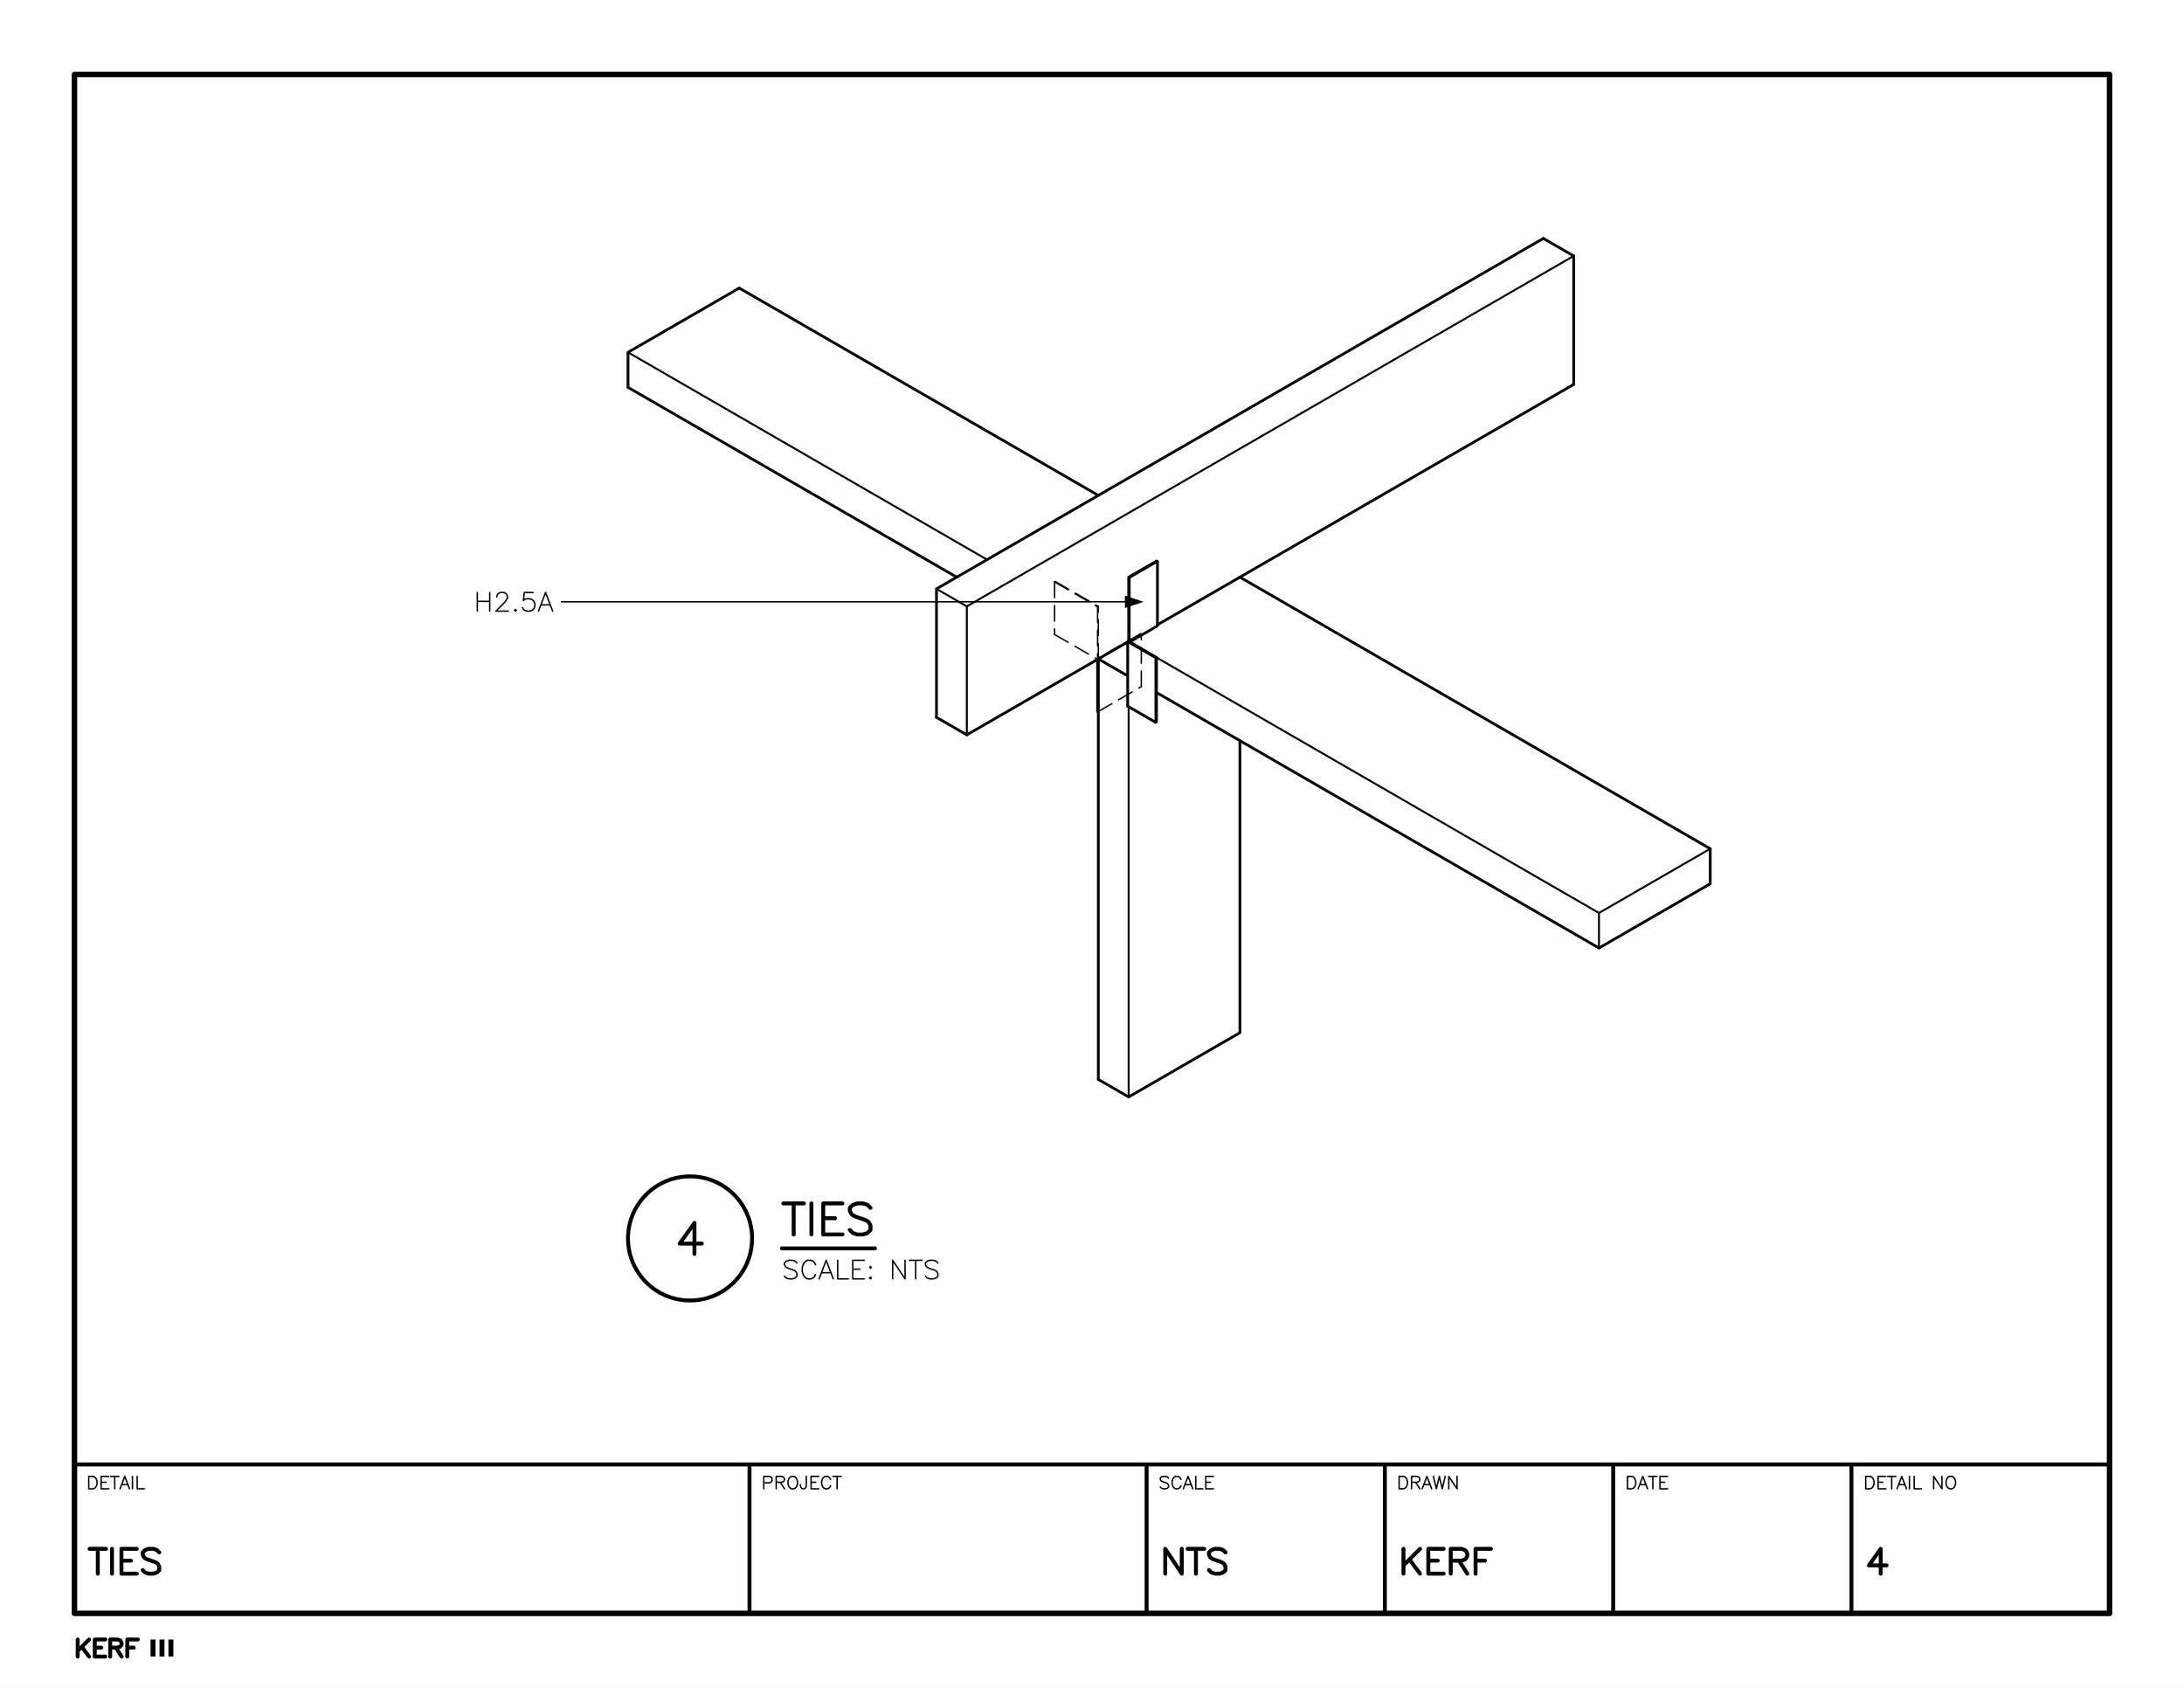
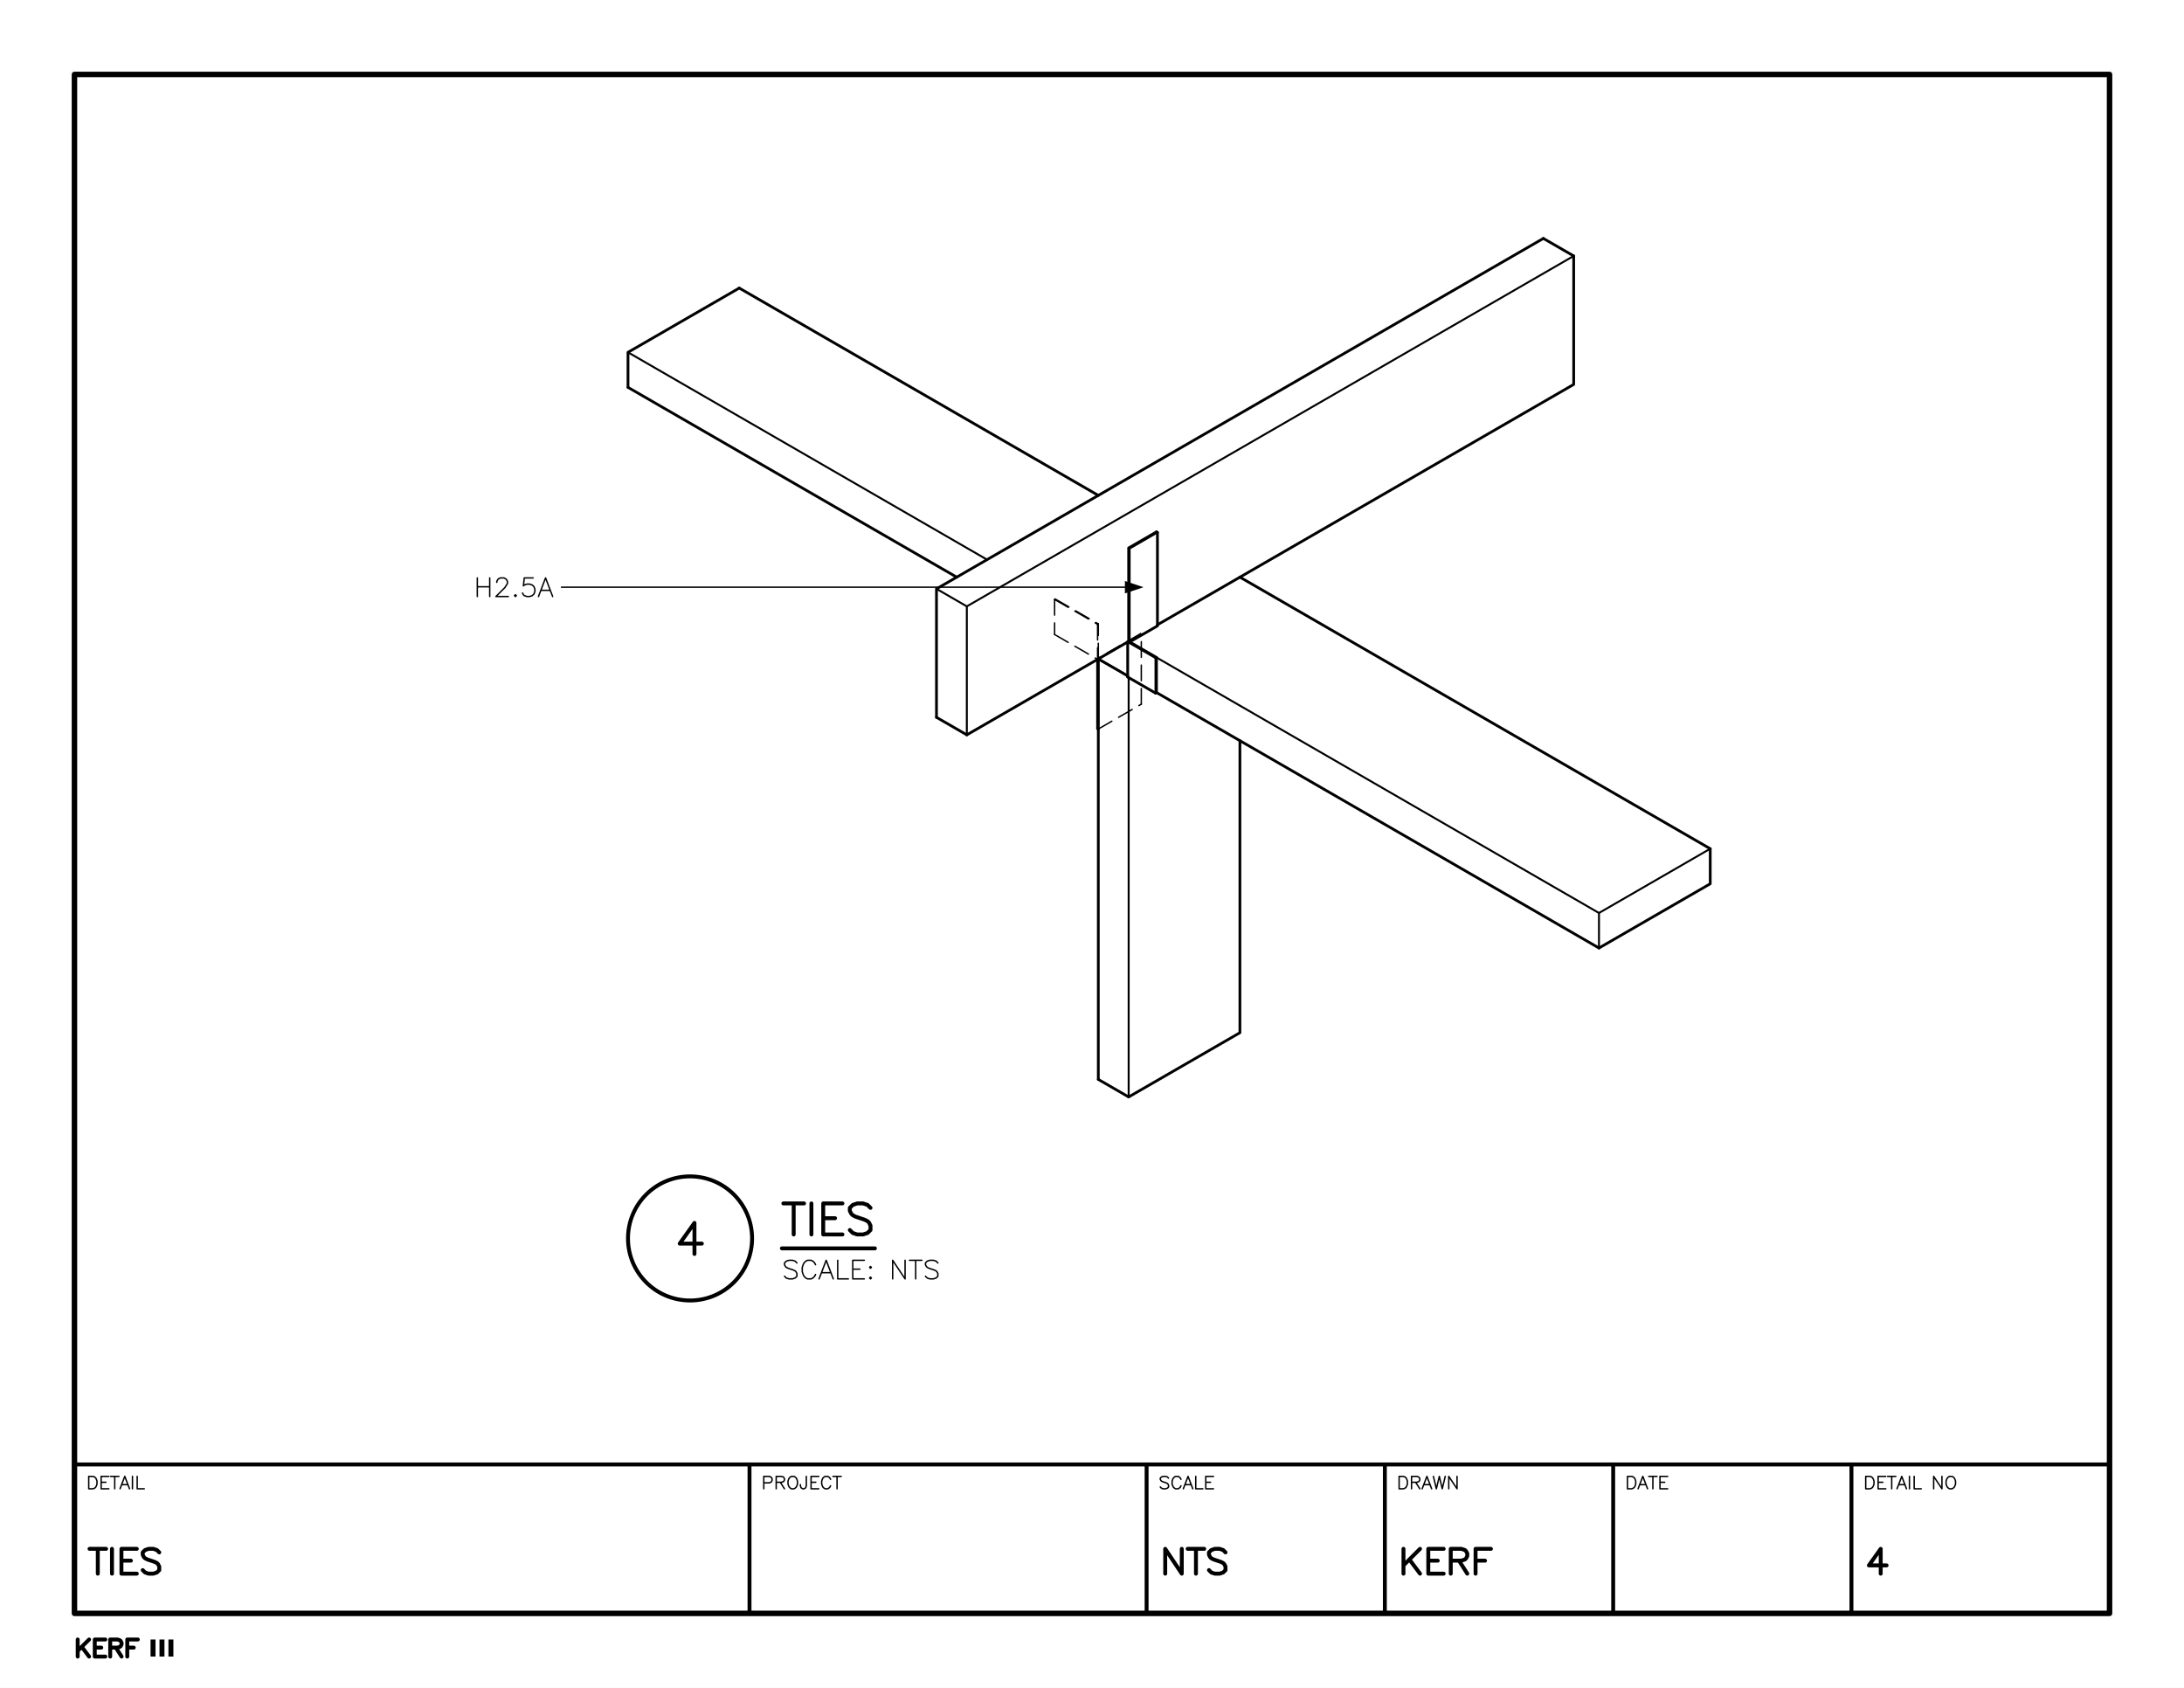
<svg xmlns="http://www.w3.org/2000/svg" width="11in" height="8.5in" viewBox="0 0 1056 816">
  <rect width="100%" height="100%" fill="#fff" />
  <g id="S-DETL-BYND">
    <g data-src="plate">
      <path d="M826.927 410.329L773.132 441.388L773.132 458.329" fill="none" stroke="#000" stroke-linecap="round" stroke-linejoin="round" stroke-width="0.945" />
      <path d="M303.644 170.329L477.257 270.565" fill="none" stroke="#000" stroke-linecap="round" stroke-linejoin="round" stroke-width="0.945" />
      <path d="M545.724 310.094L773.132 441.388" fill="none" stroke="#000" stroke-linecap="round" stroke-linejoin="round" stroke-width="0.945" />
    </g>
    <g data-src="wall">
-       <path d="M545.724 341.693L545.724 530.329" fill="none" stroke="#000" stroke-linecap="round" stroke-linejoin="round" stroke-width="0.945" />
+       <path d="M545.724 327.575L545.724 530.329" fill="none" stroke="#000" stroke-linecap="round" stroke-linejoin="round" stroke-width="0.945" />
      <path d="M531.052 318.565L545.256 326.765" fill="none" stroke="#000" stroke-linecap="round" stroke-linejoin="round" stroke-width="0.945" />
    </g>
    <g data-src="rafter">
      <path d="M760.906 123.741L467.476 293.153L467.476 355.271" fill="none" stroke="#000" stroke-linecap="round" stroke-linejoin="round" stroke-width="0.945" />
      <path d="M452.804 284.682L467.476 293.153" fill="none" stroke="#000" stroke-linecap="round" stroke-linejoin="round" stroke-width="0.945" />
    </g>
    <g data-src="h25">
-       <path d="M559.64 271.541L546.191 279.305L546.191 310.364" fill="none" stroke="#000" stroke-linecap="round" stroke-linejoin="round" stroke-width="0.945" />
-       <path d="M545.724 279.035L546.191 279.305" fill="none" stroke="#000" stroke-linecap="round" stroke-linejoin="round" stroke-width="0.945" />
-       <path d="M559.173 317.859L558.705 318.129L558.705 349.188" fill="none" stroke="#000" stroke-linecap="round" stroke-linejoin="round" stroke-width="0.945" />
+       <path d="M559.64 257.423L546.191 265.188L546.191 310.364" fill="none" stroke="#000" stroke-linecap="round" stroke-linejoin="round" stroke-width="0.945" />
+       <path d="M545.724 264.918L546.191 265.188" fill="none" stroke="#000" stroke-linecap="round" stroke-linejoin="round" stroke-width="0.945" />
+       <path d="M559.173 317.859L558.705 318.129L558.705 335.07" fill="none" stroke="#000" stroke-linecap="round" stroke-linejoin="round" stroke-width="0.945" />
      <path d="M545.256 310.364L558.705 318.129" fill="none" stroke="#000" stroke-linecap="round" stroke-linejoin="round" stroke-width="0.945" />
    </g>
    <g data-src="rsp">
-       <path d="M531.052 318.565L531.052 343.976" fill="none" stroke="#000" stroke-linecap="round" stroke-linejoin="round" stroke-width="0.945" />
+       <path d="M531.052 318.565L531.052 352.447" fill="none" stroke="#000" stroke-linecap="round" stroke-linejoin="round" stroke-width="0.945" />
    </g>
  </g>
  <g id="S-DETL-CUT">
    <g data-src="plate">
      <path d="M773.132 458.329L826.927 427.271L826.927 410.329" fill="none" stroke="#000" stroke-linecap="round" stroke-linejoin="round" stroke-width="1.323" />
      <path d="M357.44 139.271L303.644 170.329L303.644 187.271" fill="none" stroke="#000" stroke-linecap="round" stroke-linejoin="round" stroke-width="1.323" />
      <path d="M303.644 187.271L462.585 279.035" fill="none" stroke="#000" stroke-linecap="round" stroke-linejoin="round" stroke-width="1.323" />
      <path d="M531.052 318.565L545.256 326.765" fill="none" stroke="#000" stroke-linecap="round" stroke-linejoin="round" stroke-width="1.323" />
      <path d="M559.173 334.8L773.132 458.329" fill="none" stroke="#000" stroke-linecap="round" stroke-linejoin="round" stroke-width="1.323" />
      <path d="M357.44 139.271L531.052 239.506" fill="none" stroke="#000" stroke-linecap="round" stroke-linejoin="round" stroke-width="1.323" />
      <path d="M599.519 279.035L826.927 410.329" fill="none" stroke="#000" stroke-linecap="round" stroke-linejoin="round" stroke-width="1.323" />
    </g>
    <g data-src="wall">
      <path d="M545.724 530.329L599.519 499.271L599.519 358.094" fill="none" stroke="#000" stroke-linecap="round" stroke-linejoin="round" stroke-width="1.323" />
      <path d="M531.052 318.565L531.052 521.859" fill="none" stroke="#000" stroke-linecap="round" stroke-linejoin="round" stroke-width="1.323" />
      <path d="M531.052 521.859L545.724 530.329" fill="none" stroke="#000" stroke-linecap="round" stroke-linejoin="round" stroke-width="1.323" />
    </g>
    <g data-src="rafter">
      <path d="M467.476 355.271L545.724 310.094" fill="none" stroke="#000" stroke-linecap="round" stroke-linejoin="round" stroke-width="1.323" />
      <path d="M559.64 302.059L760.906 185.859L760.906 123.741" fill="none" stroke="#000" stroke-linecap="round" stroke-linejoin="round" stroke-width="1.323" />
      <path d="M746.234 115.271L452.804 284.682L452.804 346.8" fill="none" stroke="#000" stroke-linecap="round" stroke-linejoin="round" stroke-width="1.323" />
      <path d="M452.804 346.8L467.476 355.271" fill="none" stroke="#000" stroke-linecap="round" stroke-linejoin="round" stroke-width="1.323" />
      <path d="M746.234 115.271L760.906 123.741" fill="none" stroke="#000" stroke-linecap="round" stroke-linejoin="round" stroke-width="1.323" />
    </g>
    <g data-src="h25">
-       <path d="M546.191 310.364L559.64 302.599L559.64 271.541" fill="none" stroke="#000" stroke-linecap="round" stroke-linejoin="round" stroke-width="1.323" />
-       <path d="M559.173 271.271L545.724 279.035L545.724 310.094" fill="none" stroke="#000" stroke-linecap="round" stroke-linejoin="round" stroke-width="1.323" />
+       <path d="M546.191 310.364L559.64 302.599L559.64 257.423" fill="none" stroke="#000" stroke-linecap="round" stroke-linejoin="round" stroke-width="1.323" />
+       <path d="M559.173 257.153L545.724 264.918L545.724 310.094" fill="none" stroke="#000" stroke-linecap="round" stroke-linejoin="round" stroke-width="1.323" />
      <path d="M545.724 310.094L546.191 310.364" fill="none" stroke="#000" stroke-linecap="round" stroke-linejoin="round" stroke-width="1.323" />
-       <path d="M559.173 271.271L559.64 271.541" fill="none" stroke="#000" stroke-linecap="round" stroke-linejoin="round" stroke-width="1.323" />
-       <path d="M545.724 310.094L545.256 310.364L545.256 341.423" fill="none" stroke="#000" stroke-linecap="round" stroke-linejoin="round" stroke-width="1.323" />
-       <path d="M558.705 349.188L559.173 348.918L559.173 317.859" fill="none" stroke="#000" stroke-linecap="round" stroke-linejoin="round" stroke-width="1.323" />
+       <path d="M559.173 257.153L559.64 257.423" fill="none" stroke="#000" stroke-linecap="round" stroke-linejoin="round" stroke-width="1.323" />
+       <path d="M545.724 310.094L545.256 310.364L545.256 327.305" fill="none" stroke="#000" stroke-linecap="round" stroke-linejoin="round" stroke-width="1.323" />
+       <path d="M558.705 335.07L559.173 334.8L559.173 317.859" fill="none" stroke="#000" stroke-linecap="round" stroke-linejoin="round" stroke-width="1.323" />
      <path d="M545.724 310.094L559.173 317.859" fill="none" stroke="#000" stroke-linecap="round" stroke-linejoin="round" stroke-width="1.323" />
-       <path d="M545.256 341.423L558.705 349.188" fill="none" stroke="#000" stroke-linecap="round" stroke-linejoin="round" stroke-width="1.323" />
+       <path d="M545.256 327.305L558.705 335.07" fill="none" stroke="#000" stroke-linecap="round" stroke-linejoin="round" stroke-width="1.323" />
    </g>
    <g data-src="rsp">
-       <path d="M530.701 318.767L530.701 343.774" fill="none" stroke="#000" stroke-linecap="round" stroke-linejoin="round" stroke-width="1.323" />
-       <path d="M530.701 343.774L531.052 343.976" fill="none" stroke="#000" stroke-linecap="round" stroke-linejoin="round" stroke-width="1.323" />
+       <path d="M530.701 318.767L530.701 352.244" fill="none" stroke="#000" stroke-linecap="round" stroke-linejoin="round" stroke-width="1.323" />
+       <path d="M530.701 352.244L531.052 352.447" fill="none" stroke="#000" stroke-linecap="round" stroke-linejoin="round" stroke-width="1.323" />
    </g>
  </g>
  <g id="S-DETL-HIDN">
    <g data-src="rsp">
-       <path d="M531.052 343.976L551.837 331.976" fill="none" stroke="#000" stroke-linecap="round" stroke-linejoin="round" stroke-width="0.68" stroke-dasharray="7.559 3.78" />
-       <path d="M551.837 331.976L551.837 306.565" fill="none" stroke="#000" stroke-linecap="round" stroke-linejoin="round" stroke-width="0.68" stroke-dasharray="7.559 3.78" />
+       <path d="M531.052 352.447L551.837 340.447" fill="none" stroke="#000" stroke-linecap="round" stroke-linejoin="round" stroke-width="0.68" stroke-dasharray="7.559 3.78" />
+       <path d="M551.837 340.447L551.837 306.565" fill="none" stroke="#000" stroke-linecap="round" stroke-linejoin="round" stroke-width="0.68" stroke-dasharray="7.559 3.78" />
      <path d="M551.837 306.565L531.052 318.565" fill="none" stroke="#000" stroke-linecap="round" stroke-linejoin="round" stroke-width="0.68" stroke-dasharray="7.559 3.78" />
      <path d="M551.486 306.362L531.052 318.159" fill="none" stroke="#000" stroke-linecap="round" stroke-linejoin="round" stroke-width="0.68" stroke-dasharray="7.559 3.78" />
      <path d="M551.486 306.362L551.837 306.565" fill="none" stroke="#000" stroke-linecap="round" stroke-linejoin="round" stroke-width="0.68" stroke-dasharray="7.559 3.78" />
-       <path d="M531.052 293.153L530.701 293.356" fill="none" stroke="#000" stroke-linecap="round" stroke-linejoin="round" stroke-width="0.68" stroke-dasharray="7.559 3.78" />
-       <path d="M510.268 281.153L509.916 281.356" fill="none" stroke="#000" stroke-linecap="round" stroke-linejoin="round" stroke-width="0.68" stroke-dasharray="7.559 3.78" />
-       <path d="M530.701 293.356L530.701 318.767" fill="none" stroke="#000" stroke-linecap="round" stroke-linejoin="round" stroke-width="0.68" stroke-dasharray="7.559 3.78" />
-       <path d="M509.916 281.356L509.916 306.767" fill="none" stroke="#000" stroke-linecap="round" stroke-linejoin="round" stroke-width="0.68" stroke-dasharray="7.559 3.78" />
+       <path d="M531.052 301.624L530.701 301.826" fill="none" stroke="#000" stroke-linecap="round" stroke-linejoin="round" stroke-width="0.68" stroke-dasharray="7.559 3.78" />
+       <path d="M510.268 289.624L509.916 289.826" fill="none" stroke="#000" stroke-linecap="round" stroke-linejoin="round" stroke-width="0.68" stroke-dasharray="7.559 3.78" />
+       <path d="M530.701 301.826L530.701 318.767" fill="none" stroke="#000" stroke-linecap="round" stroke-linejoin="round" stroke-width="0.68" stroke-dasharray="7.559 3.78" />
+       <path d="M509.916 289.826L509.916 306.767" fill="none" stroke="#000" stroke-linecap="round" stroke-linejoin="round" stroke-width="0.68" stroke-dasharray="7.559 3.78" />
      <path d="M530.701 318.767L531.052 318.565" fill="none" stroke="#000" stroke-linecap="round" stroke-linejoin="round" stroke-width="0.68" stroke-dasharray="7.559 3.78" />
-       <path d="M531.052 318.565L531.052 293.153" fill="none" stroke="#000" stroke-linecap="round" stroke-linejoin="round" stroke-width="0.68" stroke-dasharray="7.559 3.78" />
-       <path d="M510.268 281.153L531.052 293.153" fill="none" stroke="#000" stroke-linecap="round" stroke-linejoin="round" stroke-width="0.68" stroke-dasharray="7.559 3.78" />
-       <path d="M509.916 281.356L530.701 293.356" fill="none" stroke="#000" stroke-linecap="round" stroke-linejoin="round" stroke-width="0.68" stroke-dasharray="7.559 3.78" />
+       <path d="M531.052 318.565L531.052 301.624" fill="none" stroke="#000" stroke-linecap="round" stroke-linejoin="round" stroke-width="0.68" stroke-dasharray="7.559 3.78" />
+       <path d="M510.268 289.624L531.052 301.624" fill="none" stroke="#000" stroke-linecap="round" stroke-linejoin="round" stroke-width="0.68" stroke-dasharray="7.559 3.78" />
+       <path d="M509.916 289.826L530.701 301.826" fill="none" stroke="#000" stroke-linecap="round" stroke-linejoin="round" stroke-width="0.68" stroke-dasharray="7.559 3.78" />
      <path d="M509.916 306.767L530.701 318.767" fill="none" stroke="#000" stroke-linecap="round" stroke-linejoin="round" stroke-width="0.68" stroke-dasharray="7.559 3.78" />
    </g>
  </g>
  <g id="S-ANNO-NOTE">
    <g data-src="n1">
-       <path d="M230.787 286.452L230.787 295.452M236.787 286.452L236.787 295.452M230.787 290.738L236.787 290.738M240.216 288.595L240.216 288.167L240.644 287.309L241.073 286.881L241.93 286.452L243.644 286.452L244.501 286.881L244.93 287.309L245.358 288.167L245.358 289.024L244.93 289.881L244.073 291.167L239.787 295.452L245.787 295.452M249.216 294.595L248.787 295.024L249.216 295.452L249.644 295.024L249.216 294.595M257.787 286.452L253.501 286.452L253.073 290.309L253.501 289.881L254.787 289.452L256.073 289.452L257.358 289.881L258.216 290.738L258.644 292.024L258.644 292.881L258.216 294.167L257.358 295.024L256.073 295.452L254.787 295.452L253.501 295.024L253.073 294.595L252.644 293.738M263.787 286.452L260.358 295.452M263.787 286.452L267.216 295.452M261.644 292.452L265.93 292.452" fill="none" stroke="#000" stroke-linecap="round" stroke-linejoin="round" stroke-width="0.68" />
-       <path d="M271.484 290.952L283.484 290.952L543.916 290.952" fill="none" stroke="#000" stroke-linecap="round" stroke-linejoin="round" stroke-width="0.68" />
-       <path d="M552.916 290.952L543.916 287.952L543.916 293.952L552.916 290.952Z" fill="#000" fill-rule="evenodd" stroke="none" />
+       <path d="M230.787 279.393L230.787 288.393M236.787 279.393L236.787 288.393M230.787 283.679L236.787 283.679M240.216 281.536L240.216 281.108L240.644 280.251L241.073 279.822L241.93 279.393L243.644 279.393L244.501 279.822L244.93 280.251L245.358 281.108L245.358 281.965L244.93 282.822L244.073 284.108L239.787 288.393L245.787 288.393M249.216 287.536L248.787 287.965L249.216 288.393L249.644 287.965L249.216 287.536M257.787 279.393L253.501 279.393L253.073 283.251L253.501 282.822L254.787 282.393L256.073 282.393L257.358 282.822L258.216 283.679L258.644 284.965L258.644 285.822L258.216 287.108L257.358 287.965L256.073 288.393L254.787 288.393L253.501 287.965L253.073 287.536L252.644 286.679M263.787 279.393L260.358 288.393M263.787 279.393L267.216 288.393M261.644 285.393L265.93 285.393" fill="none" stroke="#000" stroke-linecap="round" stroke-linejoin="round" stroke-width="0.68" />
+       <path d="M271.484 283.893L283.484 283.893L543.916 283.893" fill="none" stroke="#000" stroke-linecap="round" stroke-linejoin="round" stroke-width="0.68" />
+       <path d="M552.916 283.893L543.916 280.893L543.916 286.893L552.916 283.893Z" fill="#000" fill-rule="evenodd" stroke="none" />
    </g>
  </g>
  <g id="S-ANNO-TTLB">
    <g data-src="title:I">
      <path d="M303.644 598.729A30 30 0 0 1 363.644 598.729A30 30 0 0 1 303.644 598.729Z" fill="none" stroke="#000" stroke-linecap="round" stroke-linejoin="round" stroke-width="1.89" />
      <path d="M335.787 591.229L328.644 601.229L339.358 601.229M335.787 591.229L335.787 606.229" fill="none" stroke="#000" stroke-linecap="round" stroke-linejoin="round" stroke-width="1.89" />
      <path d="M383.758 581.809L383.758 596.809M378.758 581.809L388.758 581.809M392.33 581.809L392.33 596.809M398.044 581.809L398.044 596.809M398.044 581.809L407.33 581.809M398.044 588.952L403.758 588.952M398.044 596.809L407.33 596.809M420.901 583.952L419.473 582.524L417.33 581.809L414.473 581.809L412.33 582.524L410.901 583.952L410.901 585.381L411.616 586.809L412.33 587.524L413.758 588.238L418.044 589.667L419.473 590.381L420.187 591.095L420.901 592.524L420.901 594.667L419.473 596.095L417.33 596.809L414.473 596.809L412.33 596.095L410.901 594.667" fill="none" stroke="#000" stroke-linecap="round" stroke-linejoin="round" stroke-width="1.89" />
      <path d="M378.044 603.529L423.044 603.529" fill="none" stroke="#000" stroke-linecap="round" stroke-linejoin="round" stroke-width="1.89" />
      <path d="M385.33 610.575L384.473 609.718L383.187 609.289L381.473 609.289L380.187 609.718L379.33 610.575L379.33 611.432L379.758 612.289L380.187 612.718L381.044 613.147L383.616 614.004L384.473 614.432L384.901 614.861L385.33 615.718L385.33 617.004L384.473 617.861L383.187 618.289L381.473 618.289L380.187 617.861L379.33 617.004M394.33 611.432L393.901 610.575L393.044 609.718L392.187 609.289L390.473 609.289L389.616 609.718L388.758 610.575L388.33 611.432L387.901 612.718L387.901 614.861L388.33 616.147L388.758 617.004L389.616 617.861L390.473 618.289L392.187 618.289L393.044 617.861L393.901 617.004L394.33 616.147M399.473 609.289L396.044 618.289M399.473 609.289L402.901 618.289M397.33 615.289L401.616 615.289M405.044 609.289L405.044 618.289M405.044 618.289L410.187 618.289M412.33 609.289L412.33 618.289M412.33 609.289L417.901 609.289M412.33 613.575L415.758 613.575M412.33 618.289L417.901 618.289M420.901 612.289L420.473 612.718L420.901 613.147L421.33 612.718L420.901 612.289M420.901 617.432L420.473 617.861L420.901 618.289L421.33 617.861L420.901 617.432M431.616 609.289L431.616 618.289M431.616 609.289L437.616 618.289M437.616 609.289L437.616 618.289M442.758 609.289L442.758 618.289M439.758 609.289L445.758 609.289M453.473 610.575L452.616 609.718L451.33 609.289L449.616 609.289L448.33 609.718L447.473 610.575L447.473 611.432L447.901 612.289L448.33 612.718L449.187 613.147L451.758 614.004L452.616 614.432L453.044 614.861L453.473 615.718L453.473 617.004L452.616 617.861L451.33 618.289L449.616 618.289L448.33 617.861L447.473 617.004" fill="none" stroke="#000" stroke-linecap="round" stroke-linejoin="round" stroke-width="0.68" />
    </g>
    <g data-src="sheet">
      <path d="M36 780L1020 780L1020 36L36 36L36 780Z" fill="none" stroke="#000" stroke-linecap="round" stroke-linejoin="round" stroke-width="2.646" />
      <path d="M36 780L1020 780L1020 708L36 708L36 780Z" fill="none" stroke="#000" stroke-linecap="round" stroke-linejoin="round" stroke-width="1.89" />
      <path d="M42.903 713.76L42.903 719.76M42.903 713.76L44.903 713.76L45.76 714.046L46.331 714.617L46.617 715.189L46.903 716.046L46.903 717.474L46.617 718.331L46.331 718.903L45.76 719.474L44.903 719.76L42.903 719.76M48.903 713.76L48.903 719.76M48.903 713.76L52.617 713.76M48.903 716.617L51.189 716.617M48.903 719.76L52.617 719.76M55.474 713.76L55.474 719.76M53.474 713.76L57.474 713.76M60.331 713.76L58.046 719.76M60.331 713.76L62.617 719.76M58.903 717.76L61.76 717.76M64.046 713.76L64.046 719.76M66.331 713.76L66.331 719.76M66.331 719.76L69.76 719.76" fill="none" stroke="#000" stroke-linecap="round" stroke-linejoin="round" stroke-width="0.68" />
      <path d="M47.291 748.8L47.291 760.8M43.291 748.8L51.291 748.8M54.149 748.8L54.149 760.8M58.72 748.8L58.72 760.8M58.72 748.8L66.149 748.8M58.72 754.514L63.291 754.514M58.72 760.8L66.149 760.8M77.006 750.514L75.863 749.371L74.149 748.8L71.863 748.8L70.149 749.371L69.006 750.514L69.006 751.657L69.577 752.8L70.149 753.371L71.291 753.943L74.72 755.086L75.863 755.657L76.434 756.229L77.006 757.371L77.006 759.086L75.863 760.229L74.149 760.8L71.863 760.8L70.149 760.229L69.006 759.086" fill="none" stroke="#000" stroke-linecap="round" stroke-linejoin="round" stroke-width="1.89" />
      <path d="M362.4 780L362.4 708" fill="none" stroke="#000" stroke-linecap="round" stroke-linejoin="round" stroke-width="1.89" />
      <path d="M369.303 713.76L369.303 719.76M369.303 713.76L371.874 713.76L372.731 714.046L373.017 714.331L373.303 714.903L373.303 715.76L373.017 716.331L372.731 716.617L371.874 716.903L369.303 716.903M375.303 713.76L375.303 719.76M375.303 713.76L377.874 713.76L378.731 714.046L379.017 714.331L379.303 714.903L379.303 715.474L379.017 716.046L378.731 716.331L377.874 716.617L375.303 716.617M377.303 716.617L379.303 719.76M382.731 713.76L382.16 714.046L381.589 714.617L381.303 715.189L381.017 716.046L381.017 717.474L381.303 718.331L381.589 718.903L382.16 719.474L382.731 719.76L383.874 719.76L384.446 719.474L385.017 718.903L385.303 718.331L385.589 717.474L385.589 716.046L385.303 715.189L385.017 714.617L384.446 714.046L383.874 713.76L382.731 713.76M389.874 713.76L389.874 718.331L389.589 719.189L389.303 719.474L388.731 719.76L388.16 719.76L387.589 719.474L387.303 719.189L387.017 718.331L387.017 717.76M392.16 713.76L392.16 719.76M392.16 713.76L395.874 713.76M392.16 716.617L394.446 716.617M392.16 719.76L395.874 719.76M401.589 715.189L401.303 714.617L400.731 714.046L400.16 713.76L399.017 713.76L398.446 714.046L397.874 714.617L397.589 715.189L397.303 716.046L397.303 717.474L397.589 718.331L397.874 718.903L398.446 719.474L399.017 719.76L400.16 719.76L400.731 719.474L401.303 718.903L401.589 718.331M404.731 713.76L404.731 719.76M402.731 713.76L406.731 713.76" fill="none" stroke="#000" stroke-linecap="round" stroke-linejoin="round" stroke-width="0.68" />
      <path d="M554.4 780L554.4 708" fill="none" stroke="#000" stroke-linecap="round" stroke-linejoin="round" stroke-width="1.89" />
      <path d="M565.017 714.617L564.446 714.046L563.589 713.76L562.446 713.76L561.589 714.046L561.017 714.617L561.017 715.189L561.303 715.76L561.589 716.046L562.16 716.331L563.874 716.903L564.446 717.189L564.731 717.474L565.017 718.046L565.017 718.903L564.446 719.474L563.589 719.76L562.446 719.76L561.589 719.474L561.017 718.903M571.017 715.189L570.731 714.617L570.16 714.046L569.589 713.76L568.446 713.76L567.874 714.046L567.303 714.617L567.017 715.189L566.731 716.046L566.731 717.474L567.017 718.331L567.303 718.903L567.874 719.474L568.446 719.76L569.589 719.76L570.16 719.474L570.731 718.903L571.017 718.331M574.446 713.76L572.16 719.76M574.446 713.76L576.731 719.76M573.017 717.76L575.874 717.76M578.16 713.76L578.16 719.76M578.16 719.76L581.589 719.76M583.017 713.76L583.017 719.76M583.017 713.76L586.731 713.76M583.017 716.617L585.303 716.617M583.017 719.76L586.731 719.76" fill="none" stroke="#000" stroke-linecap="round" stroke-linejoin="round" stroke-width="0.68" />
      <path d="M563.406 748.8L563.406 760.8M563.406 748.8L571.406 760.8M571.406 748.8L571.406 760.8M578.263 748.8L578.263 760.8M574.263 748.8L582.263 748.8M592.549 750.514L591.406 749.371L589.691 748.8L587.406 748.8L585.691 749.371L584.549 750.514L584.549 751.657L585.12 752.8L585.691 753.371L586.834 753.943L590.263 755.086L591.406 755.657L591.977 756.229L592.549 757.371L592.549 759.086L591.406 760.229L589.691 760.8L587.406 760.8L585.691 760.229L584.549 759.086" fill="none" stroke="#000" stroke-linecap="round" stroke-linejoin="round" stroke-width="1.89" />
      <path d="M669.6 780L669.6 708" fill="none" stroke="#000" stroke-linecap="round" stroke-linejoin="round" stroke-width="1.89" />
      <path d="M676.503 713.76L676.503 719.76M676.503 713.76L678.503 713.76L679.36 714.046L679.931 714.617L680.217 715.189L680.503 716.046L680.503 717.474L680.217 718.331L679.931 718.903L679.36 719.474L678.503 719.76L676.503 719.76M682.503 713.76L682.503 719.76M682.503 713.76L685.074 713.76L685.931 714.046L686.217 714.331L686.503 714.903L686.503 715.474L686.217 716.046L685.931 716.331L685.074 716.617L682.503 716.617M684.503 716.617L686.503 719.76M689.931 713.76L687.646 719.76M689.931 713.76L692.217 719.76M688.503 717.76L691.36 717.76M693.074 713.76L694.503 719.76M695.931 713.76L694.503 719.76M695.931 713.76L697.36 719.76M698.789 713.76L697.36 719.76M700.503 713.76L700.503 719.76M700.503 713.76L704.503 719.76M704.503 713.76L704.503 719.76" fill="none" stroke="#000" stroke-linecap="round" stroke-linejoin="round" stroke-width="0.68" />
      <path d="M678.606 748.8L678.606 760.8M686.606 748.8L678.606 756.8M681.463 753.943L686.606 760.8M690.606 748.8L690.606 760.8M690.606 748.8L698.034 748.8M690.606 754.514L695.177 754.514M690.606 760.8L698.034 760.8M701.463 748.8L701.463 760.8M701.463 748.8L706.606 748.8L708.32 749.371L708.891 749.943L709.463 751.086L709.463 752.229L708.891 753.371L708.32 753.943L706.606 754.514L701.463 754.514M705.463 754.514L709.463 760.8M713.463 748.8L713.463 760.8M713.463 748.8L720.891 748.8M713.463 754.514L718.034 754.514" fill="none" stroke="#000" stroke-linecap="round" stroke-linejoin="round" stroke-width="1.89" />
      <path d="M780 780L780 708" fill="none" stroke="#000" stroke-linecap="round" stroke-linejoin="round" stroke-width="1.89" />
      <path d="M786.903 713.76L786.903 719.76M786.903 713.76L788.903 713.76L789.76 714.046L790.331 714.617L790.617 715.189L790.903 716.046L790.903 717.474L790.617 718.331L790.331 718.903L789.76 719.474L788.903 719.76L786.903 719.76M794.331 713.76L792.046 719.76M794.331 713.76L796.617 719.76M792.903 717.76L795.76 717.76M799.189 713.76L799.189 719.76M797.189 713.76L801.189 713.76M802.617 713.76L802.617 719.76M802.617 713.76L806.331 713.76M802.617 716.617L804.903 716.617M802.617 719.76L806.331 719.76" fill="none" stroke="#000" stroke-linecap="round" stroke-linejoin="round" stroke-width="0.68" />
      <path d="M895.2 780L895.2 708" fill="none" stroke="#000" stroke-linecap="round" stroke-linejoin="round" stroke-width="1.89" />
      <path d="M902.103 713.76L902.103 719.76M902.103 713.76L904.103 713.76L904.96 714.046L905.531 714.617L905.817 715.189L906.103 716.046L906.103 717.474L905.817 718.331L905.531 718.903L904.96 719.474L904.103 719.76L902.103 719.76M908.103 713.76L908.103 719.76M908.103 713.76L911.817 713.76M908.103 716.617L910.389 716.617M908.103 719.76L911.817 719.76M914.674 713.76L914.674 719.76M912.674 713.76L916.674 713.76M919.531 713.76L917.246 719.76M919.531 713.76L921.817 719.76M918.103 717.76L920.96 717.76M923.246 713.76L923.246 719.76M925.531 713.76L925.531 719.76M925.531 719.76L928.96 719.76M934.96 713.76L934.96 719.76M934.96 713.76L938.96 719.76M938.96 713.76L938.96 719.76M942.674 713.76L942.103 714.046L941.531 714.617L941.246 715.189L940.96 716.046L940.96 717.474L941.246 718.331L941.531 718.903L942.103 719.474L942.674 719.76L943.817 719.76L944.389 719.474L944.96 718.903L945.246 718.331L945.531 717.474L945.531 716.046L945.246 715.189L944.96 714.617L944.389 714.046L943.817 713.76L942.674 713.76" fill="none" stroke="#000" stroke-linecap="round" stroke-linejoin="round" stroke-width="0.68" />
      <path d="M909.349 748.8L903.634 756.8L912.206 756.8M909.349 748.8L909.349 760.8" fill="none" stroke="#000" stroke-linecap="round" stroke-linejoin="round" stroke-width="1.89" />
      <path d="M37.571 792.63L37.571 800.88M43.071 792.63L37.571 798.13M39.536 796.166L43.071 800.88M45.821 792.63L45.821 800.88M45.821 792.63L50.929 792.63M45.821 796.559L48.964 796.559M45.821 800.88L50.929 800.88M53.286 792.63L53.286 800.88M53.286 792.63L56.821 792.63L58 793.023L58.393 793.416L58.786 794.201L58.786 794.987L58.393 795.773L58 796.166L56.821 796.559L53.286 796.559M56.036 796.559L58.786 800.88M61.536 792.63L61.536 800.88M61.536 792.63L66.643 792.63M61.536 796.559L64.679 796.559" fill="none" stroke="#000" stroke-linecap="round" stroke-linejoin="round" stroke-width="1.89" />
      <path d="M72.796 800.88L75.196 800.88L75.196 792.63L72.796 792.63L72.796 800.88Z" fill="#000" fill-rule="evenodd" stroke="none" />
      <path d="M77.116 800.88L79.516 800.88L79.516 792.63L77.116 792.63L77.116 800.88Z" fill="#000" fill-rule="evenodd" stroke="none" />
      <path d="M81.436 800.88L83.836 800.88L83.836 792.63L81.436 792.63L81.436 800.88Z" fill="#000" fill-rule="evenodd" stroke="none" />
    </g>
  </g>
</svg>
